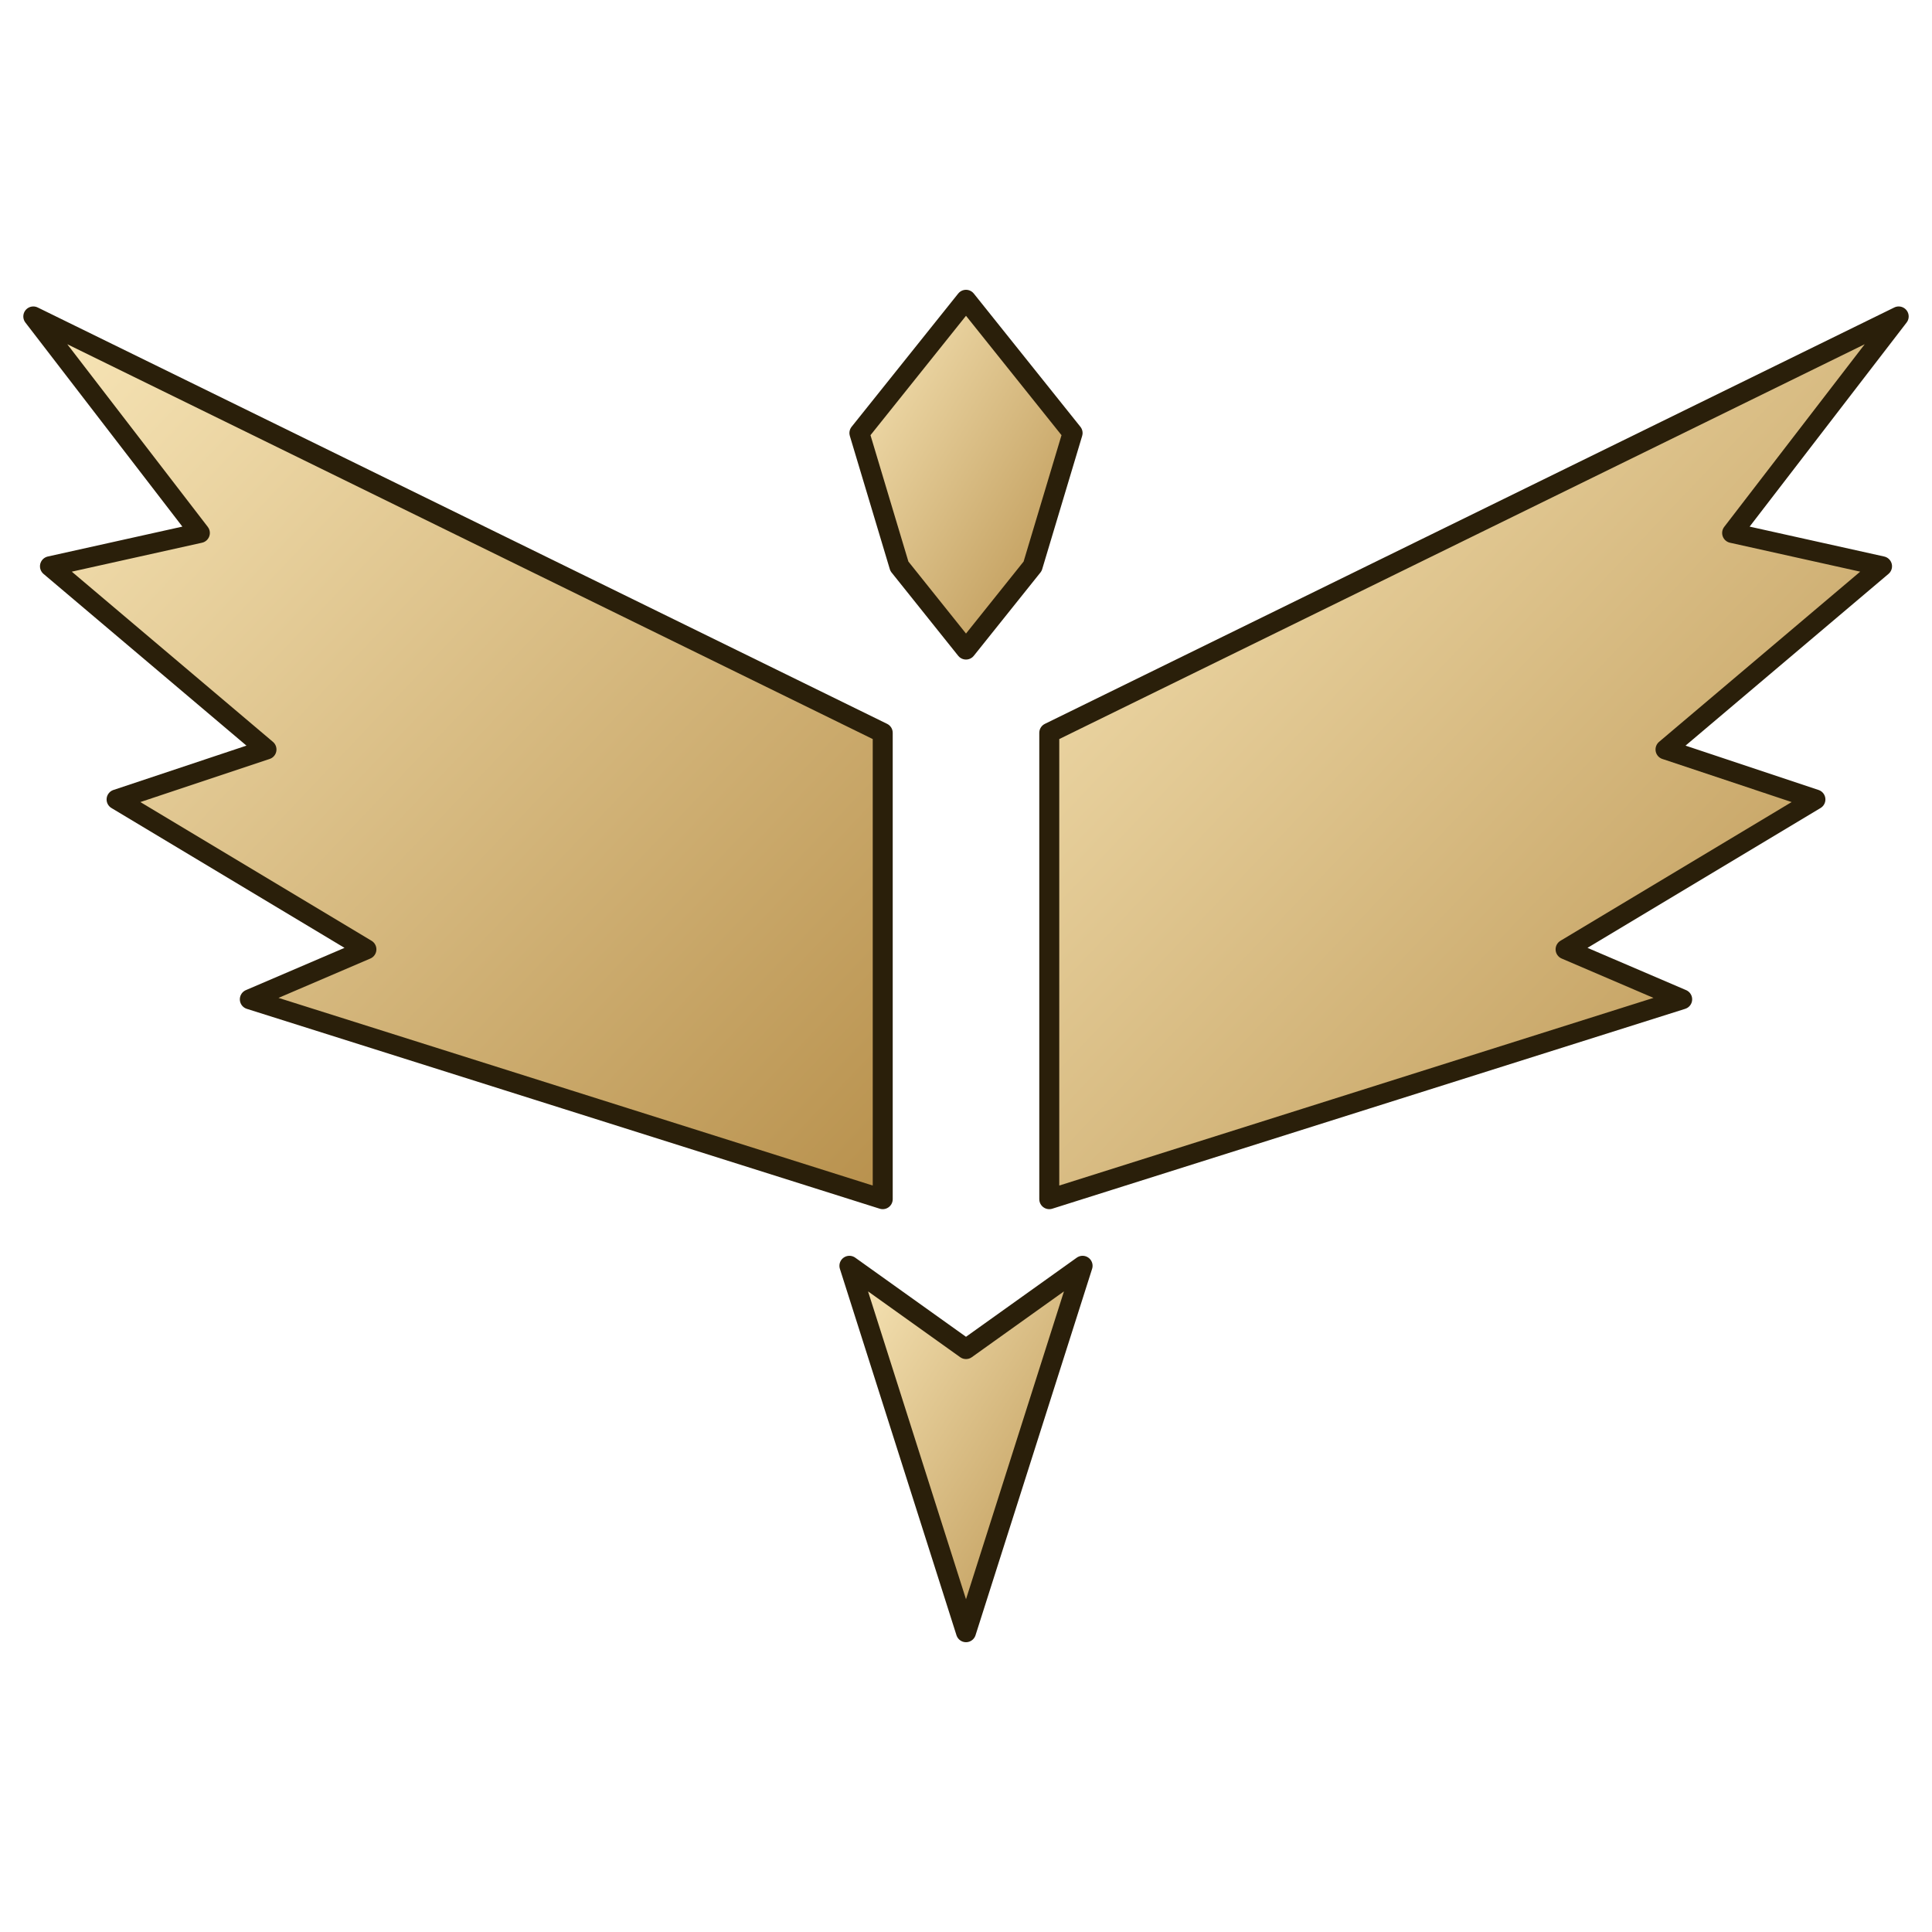
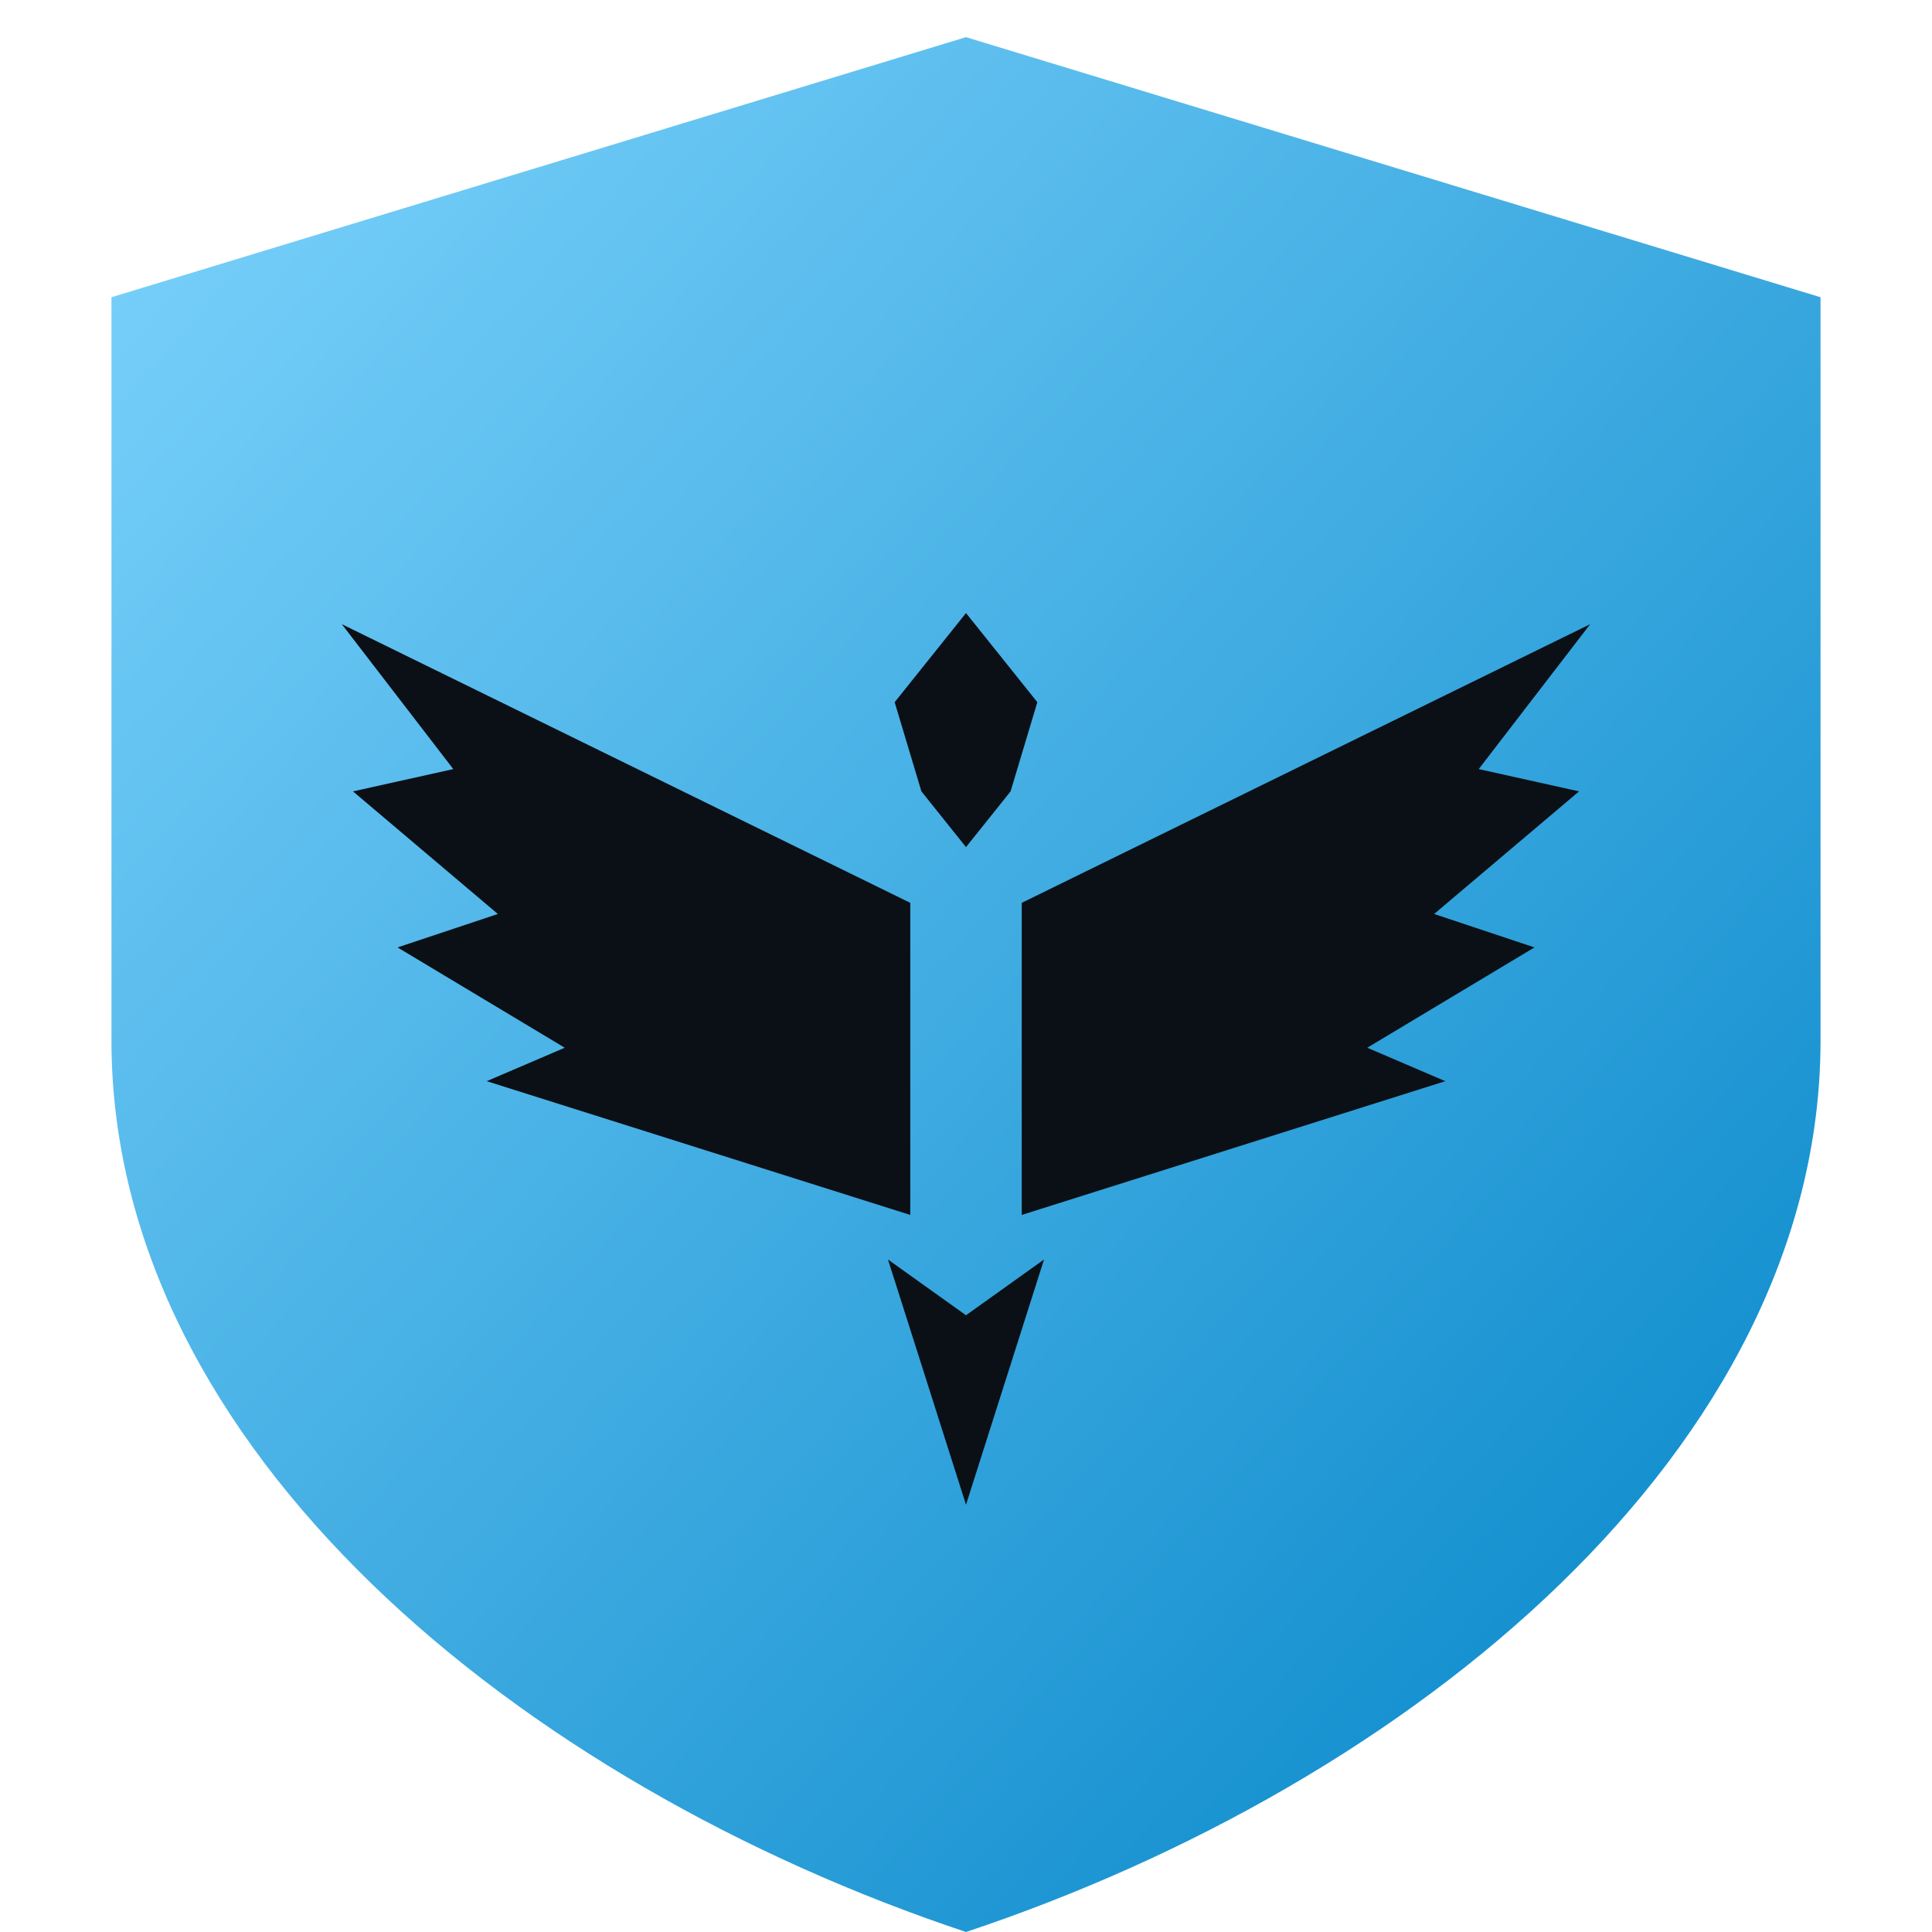
- <svg xmlns="http://www.w3.org/2000/svg" viewBox="3 5.5 58 58">
+ <svg xmlns="http://www.w3.org/2000/svg" viewBox="6 6 52 52">
  <defs>
    <linearGradient id="m" x1="0" y1="0" x2="1" y2="1">
-       <stop offset="0" stop-color="#f8e6b8" />
-       <stop offset="1" stop-color="#b8914d" />
+       <stop offset="0" stop-color="#7dd3fc" />
+       <stop offset="1" stop-color="#0284c7" />
    </linearGradient>
  </defs>
-   <g fill="url(#m)" stroke="#2a1f0a" stroke-width=".6" stroke-linejoin="round">
+   <path d="M32 7 L55 14 V34 C55 45 44 54 32 58 C20 54 9 45 9 34 V14 Z" fill="url(#m)" />
+   <g transform="translate(32 33) scale(.6) translate(-32 -32)" fill="#0a1016">
    <path d="M32 14.5L35.2 18.5L34 22.5L32 25L30 22.5L28.8 18.5Z" />
    <path d="M29.5 27.5L4 15L9 21.5L4.5 22.5L11 28L6.5 29.5L14 34L10.5 35.5L20 38.5L29.5 41.5Z" />
    <path d="M34.5 27.5L60 15L55 21.5L59.5 22.5L53 28L57.5 29.5L50 34L53.5 35.5L44 38.5L34.5 41.5Z" />
    <path d="M28.5 43.5L32 54.5L35.5 43.5L32 46Z" />
  </g>
</svg>
